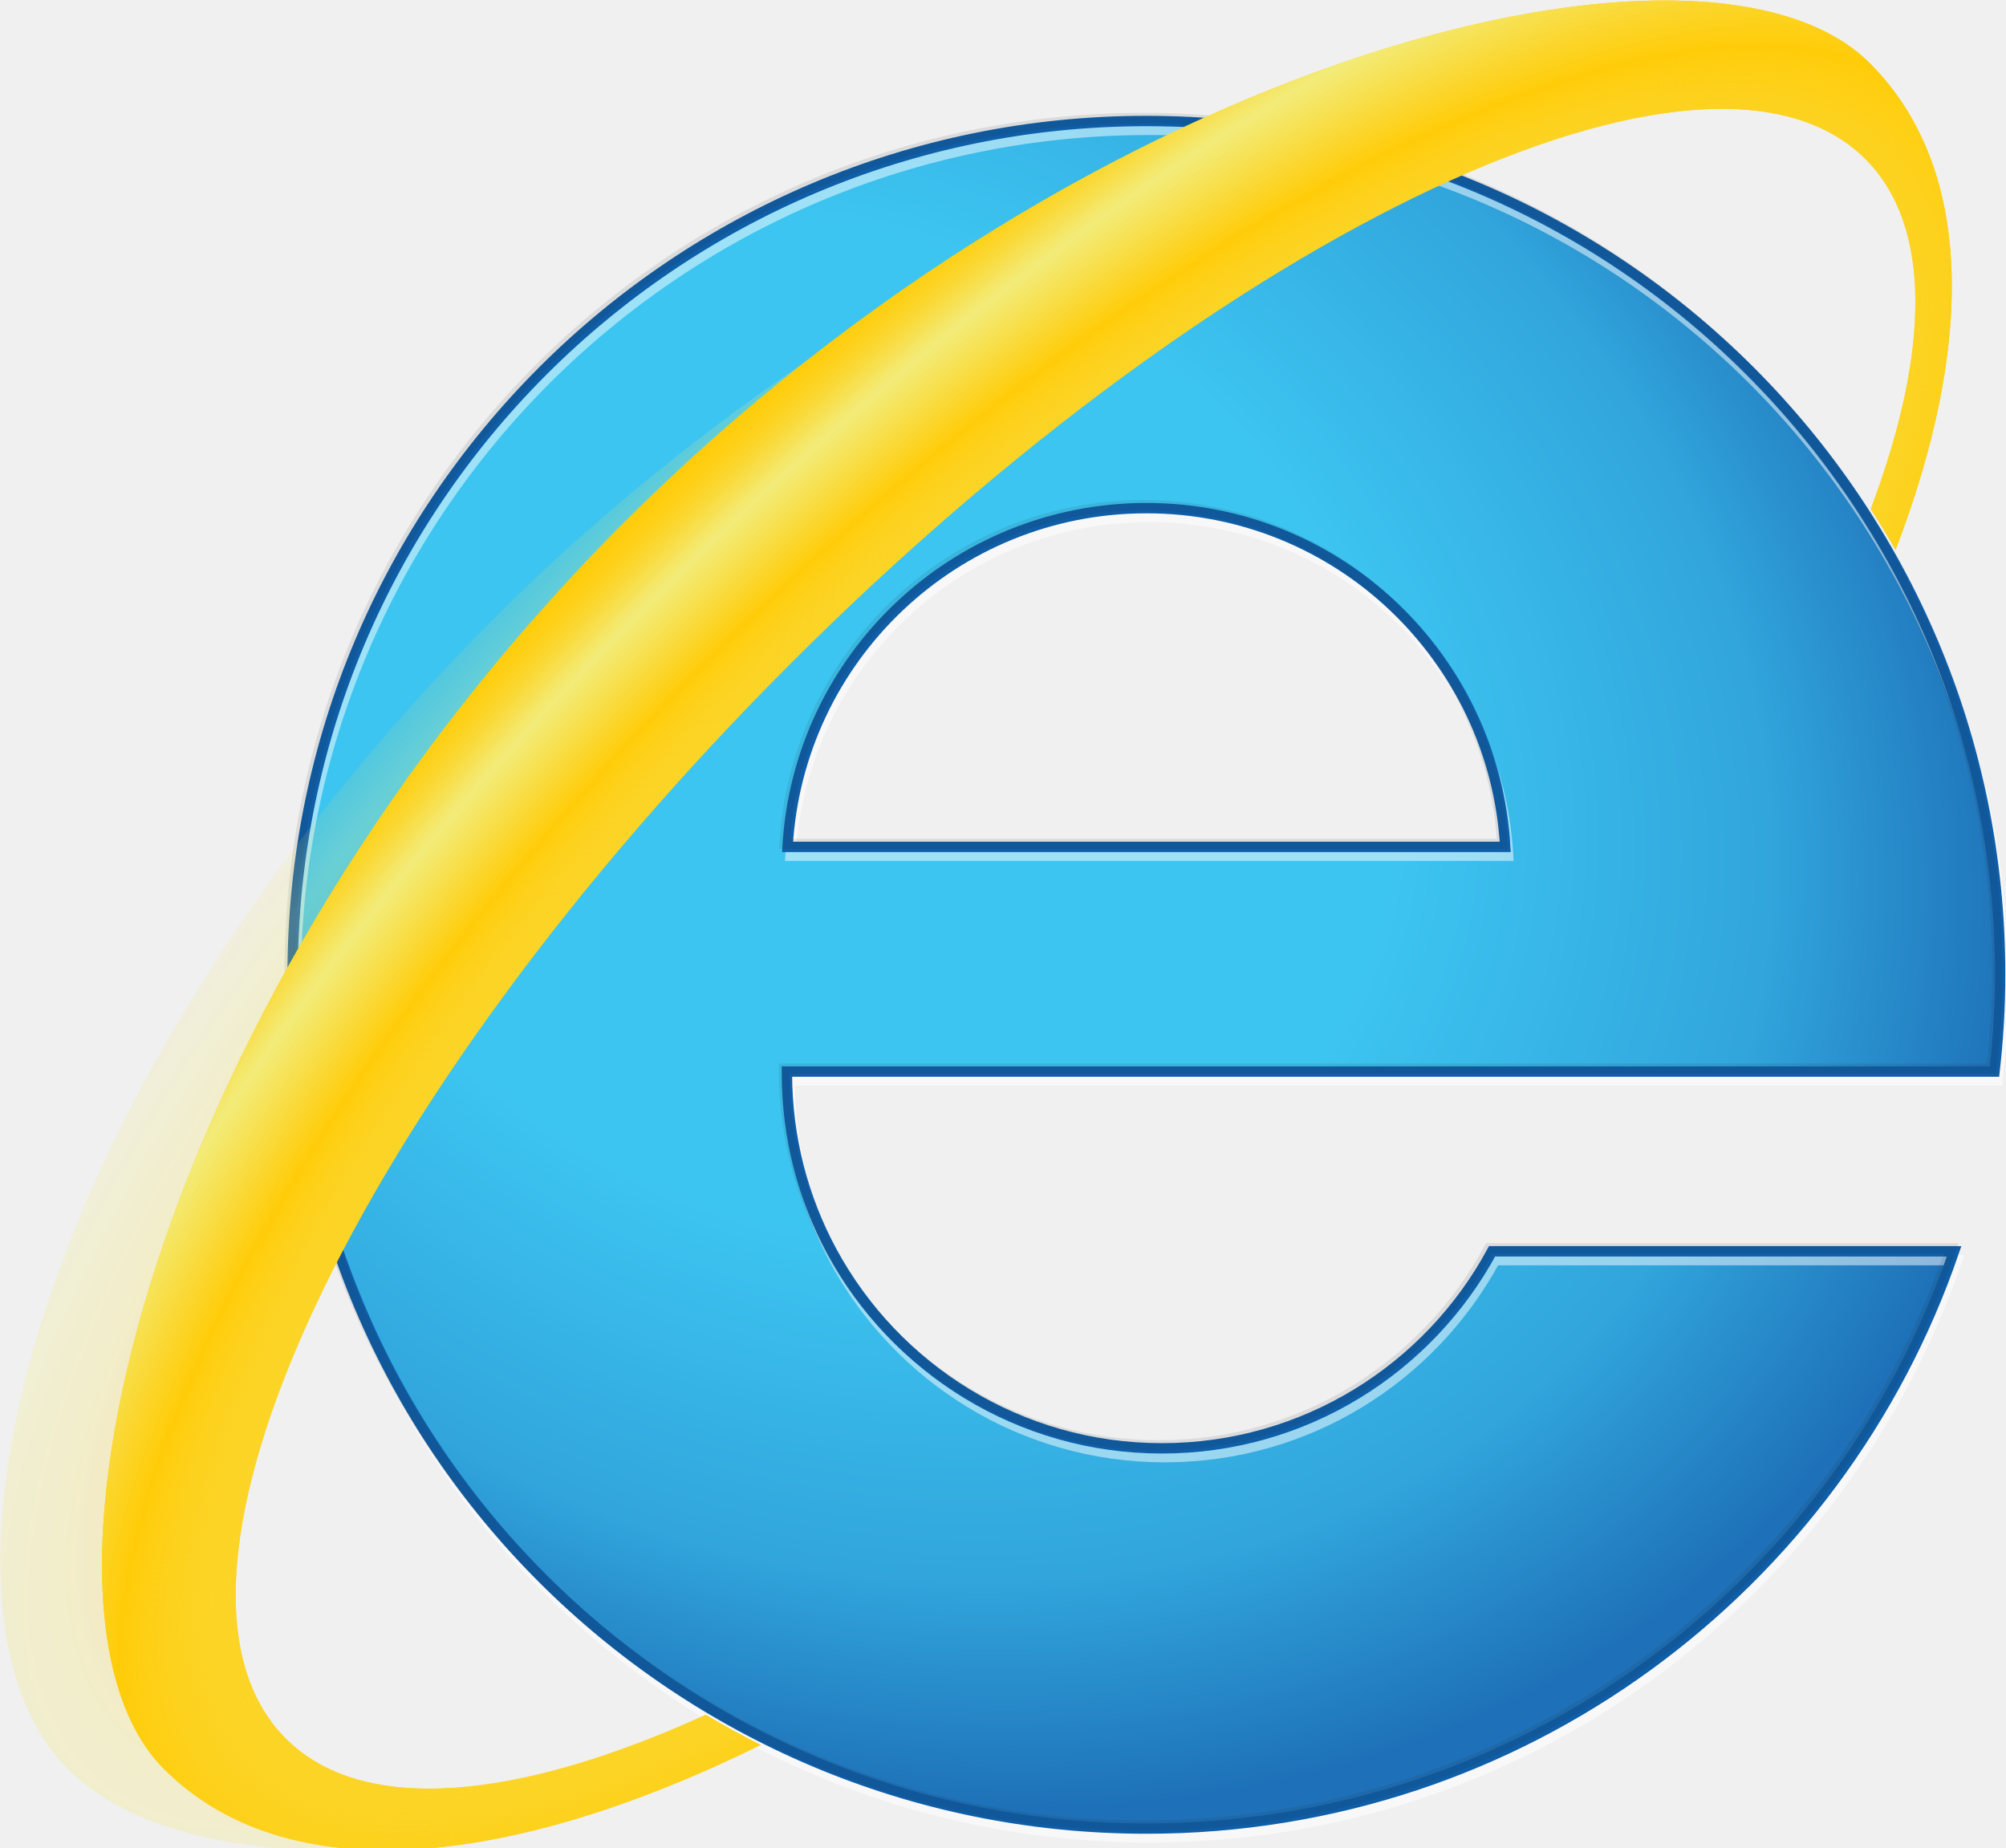
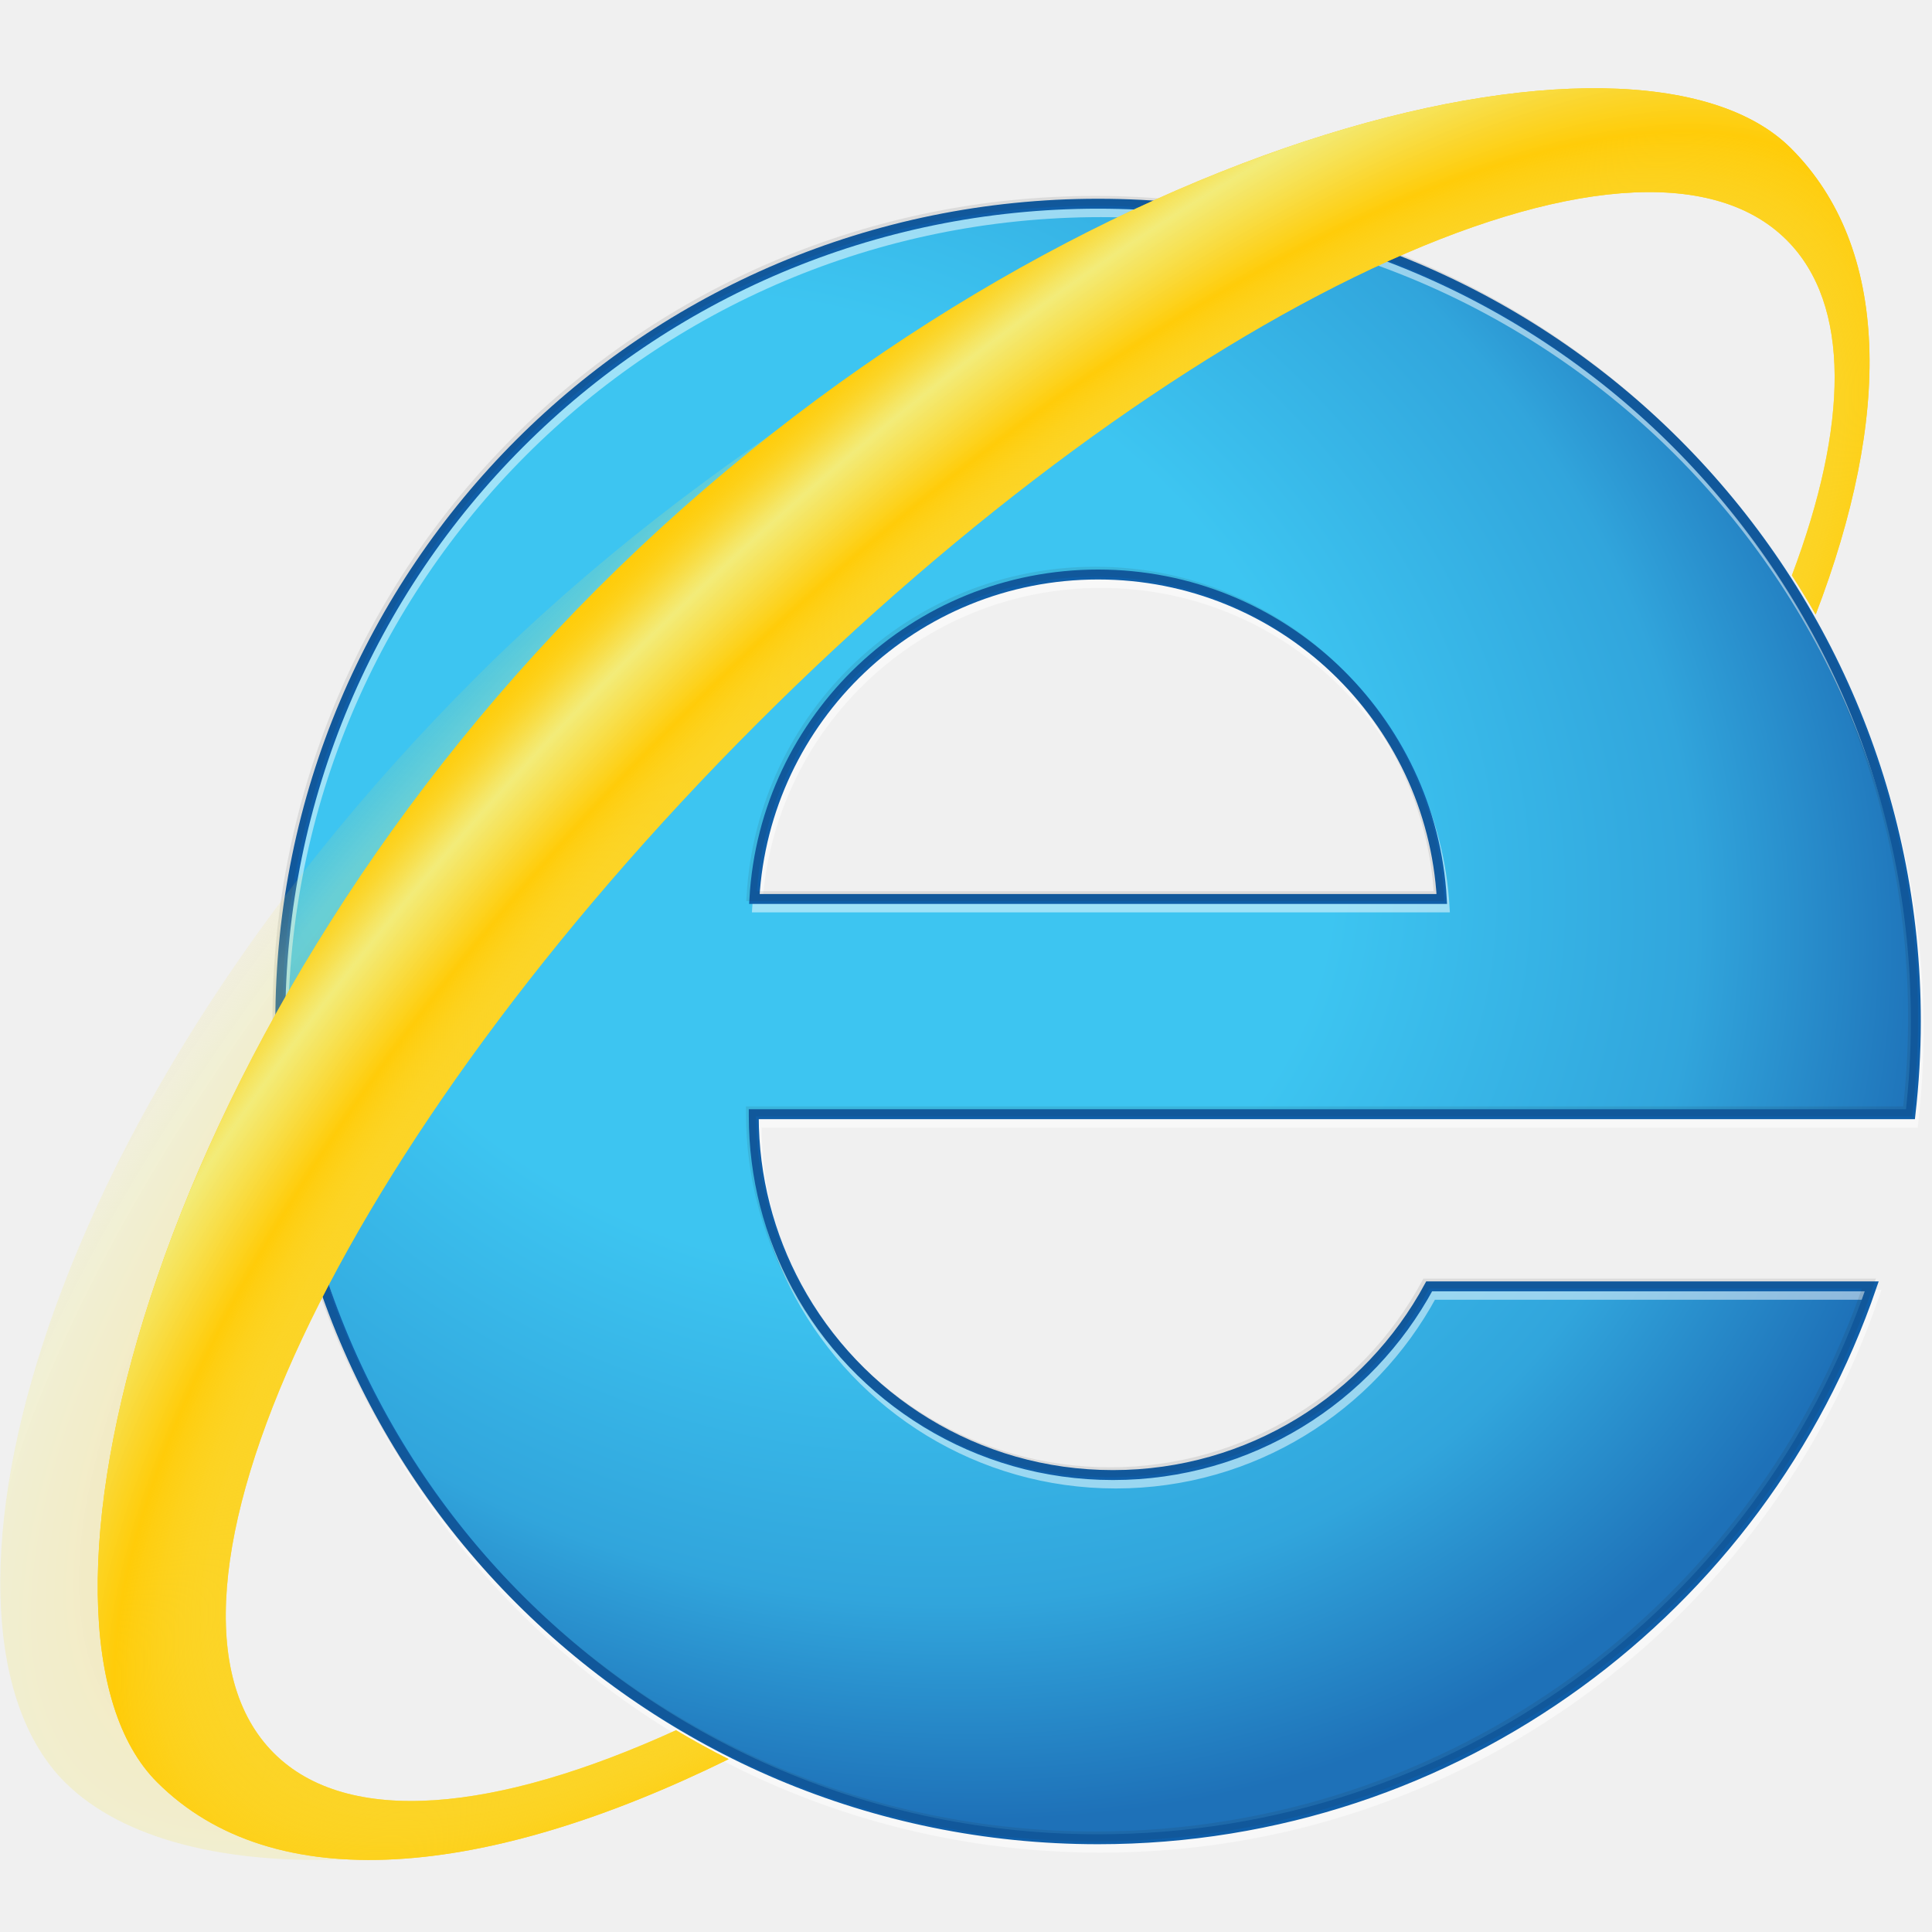
- <svg xmlns="http://www.w3.org/2000/svg" xmlns:xlink="http://www.w3.org/1999/xlink" width="109.4" height="100.775">
+ <svg xmlns="http://www.w3.org/2000/svg" xmlns:xlink="http://www.w3.org/1999/xlink" viewBox="0 -5 110 110">
  <defs>
    <radialGradient xlink:href="#a" id="d" gradientUnits="userSpaceOnUse" gradientTransform="matrix(.869 .495 -.409 .719 90.126 -29.997)" cx="157.011" cy="169.838" r="175.426" />
    <radialGradient xlink:href="#b" id="e" gradientUnits="userSpaceOnUse" gradientTransform="matrix(.71 .704 -1.877 1.894 417.713 -296.071)" cx="171.779" cy="195.98" r="78.794" />
    <radialGradient xlink:href="#c" id="f" gradientUnits="userSpaceOnUse" gradientTransform="matrix(.702 .713 -1.884 1.855 441.462 -309.291)" cx="188.84" cy="204.358" r="89.173" />
  </defs>
  <g transform="translate(15.749 -265.302) matrix(.385 0 0 .385 -30.926 239.595)">
    <radialGradient gradientUnits="userSpaceOnUse" gradientTransform="matrix(.869 .495 -.409 .719 90.126 -29.997)" r="175.426" cy="169.838" cx="157.011" id="a">
      <stop offset=".471" stop-color="#3DC5F1" />
      <stop offset=".79" stop-color="#31A5DC" />
      <stop offset="1" stop-color="#1E71B8" />
    </radialGradient>
    <path d="m204.013 271.924c-20.214 0-37.787-11.293-46.766-27.908-4.052-7.502-6.356-16.09-6.356-25.215v-.244h171.061c.508-4.504.795-9.072.795-13.711 0-66.792-54.145-120.935-120.936-120.935-66.792 0-120.937 54.144-120.937 120.935s54.145 120.936 120.937 120.936c53.076 0 98.134-34.207 114.413-81.766h-65.447c-8.977 16.615-26.552 27.908-46.764 27.908zm-2.201-133.177c27.136 0 49.306 21.229 50.829 47.983h-101.66c1.523-26.754 23.694-47.983 50.831-47.983z" fill="url(#d)" />
    <path d="m204.429 273.173c-20.213 0-37.786-11.293-46.766-27.908-4.052-7.502-6.356-16.09-6.356-25.215v-.244h171.06c.508-4.504.795-9.072.795-13.711 0-66.792-54.145-120.935-120.936-120.935s-120.934 54.143-120.934 120.935c0 66.791 54.145 120.936 120.936 120.936 53.076 0 98.134-34.207 114.413-81.766h-65.447c-8.978 16.615-26.553 27.908-46.765 27.908zm-2.201-133.177c27.136 0 49.306 21.229 50.829 47.983h-101.66c1.524-26.754 23.694-47.983 50.831-47.983z" stroke-miterlimit="10" stroke="#fff" stroke-width="1.469" fill="none" opacity=".5" />
    <path d="m204.013 271.924c-20.214 0-37.787-11.293-46.766-27.908-4.052-7.502-6.356-16.09-6.356-25.215v-.244h171.061c.508-4.504.795-9.072.795-13.711 0-66.792-54.145-120.935-120.936-120.935-66.792 0-120.937 54.144-120.937 120.935s54.145 120.936 120.937 120.936c53.076 0 98.134-34.207 114.413-81.766h-65.447c-8.977 16.615-26.552 27.908-46.764 27.908zm-2.201-133.177c27.136 0 49.306 21.229 50.829 47.983h-101.66c1.523-26.754 23.694-47.983 50.831-47.983z" stroke-miterlimit="10" stroke="#0f5ea8" stroke-width="1.469" fill="none" />
    <path d="m203.597 271.508c-20.214 0-37.787-11.293-46.767-27.908-4.052-7.502-6.356-16.09-6.356-25.215v-.244h171.061c.508-4.504.795-9.072.795-13.711 0-66.792-54.145-120.936-120.936-120.936-66.792 0-120.937 54.144-120.937 120.936 0 66.791 54.145 120.936 120.937 120.936 53.076 0 98.134-34.207 114.413-81.766h-65.447c-8.976 16.615-26.551 27.908-46.763 27.908zm-2.201-133.177c27.136 0 49.306 21.229 50.829 47.983h-101.66c1.523-26.755 23.693-47.983 50.831-47.983z" stroke-miterlimit="10" stroke="#231f20" stroke-width="1.469" fill="none" opacity=".1" />
    <radialGradient gradientUnits="userSpaceOnUse" gradientTransform="matrix(.71 .704 -1.877 1.894 417.713 -296.071)" r="78.794" cy="195.98" cx="171.779" id="b">
      <stop offset=".638" stop-color="#FFCC09" />
      <stop offset=".871" stop-color="#F2ED7E" stop-opacity=".96" />
      <stop offset=".892" stop-color="#F3EC79" stop-opacity=".806" />
      <stop offset=".917" stop-color="#F4E76A" stop-opacity=".619" />
      <stop offset=".944" stop-color="#F7E051" stop-opacity=".415" />
      <stop offset=".973" stop-color="#FBD730" stop-opacity=".2" />
      <stop offset="1" stop-color="#FFCC09" stop-opacity="0" />
    </radialGradient>
    <path d="m139.395 309.66c-26.71 12.176-48.584 14.281-59.485 3.379-22.308-22.309 9.694-90.48 71.479-152.265 61.785-61.784 129.958-93.787 152.265-71.479 9.521 9.522 9.119 27.415.759 49.583 1.224 1.896 2.398 3.824 3.518 5.789 11.229-29.285 11.103-54.192-3.663-68.957-22.891-22.891-127.825 11.614-194.547 78.338-66.721 66.72-83.358 140.643-60.715 163.286 17.253 17.254 62.211 14.289 98.166-3.396-2.649-1.334-5.241-2.764-7.777-4.278z" opacity=".25" fill="url(#e)" />
    <path d="m139.395 309.66c-26.71 12.176-48.584 14.281-59.485 3.379-22.308-22.309 9.694-90.48 71.479-152.265 61.785-61.784 129.958-93.787 152.265-71.479 9.521 9.522 9.119 27.415.759 49.583 1.224 1.896 2.398 3.824 3.518 5.789 11.229-29.285 11.103-54.192-3.663-68.957-22.891-22.891-109.786-1.605-176.507 65.118-66.723 66.723-87.764 153.861-65.12 176.506 17.253 17.254 48.578 14.289 84.533-3.396-2.651-1.334-5.243-2.764-7.779-4.278z" fill="#ffcc09" />
    <radialGradient gradientUnits="userSpaceOnUse" gradientTransform="matrix(.702 .713 -1.884 1.855 441.462 -309.291)" r="89.173" cy="204.358" cx="188.84" id="c">
      <stop offset=".558" stop-color="#F2ED7E" stop-opacity="0" />
      <stop offset=".74" stop-color="#FFCC09" />
      <stop offset=".871" stop-color="#F2ED7E" stop-opacity=".96" />
      <stop offset=".89" stop-color="#F3EB77" stop-opacity=".817" />
      <stop offset=".919" stop-color="#F5E562" stop-opacity=".603" />
      <stop offset=".954" stop-color="#F9DC40" stop-opacity=".344" />
      <stop offset=".993" stop-color="#FECF12" stop-opacity=".052" />
      <stop offset="1" stop-color="#FFCC09" stop-opacity="0" />
    </radialGradient>
    <path d="m139.395 309.66c-26.71 12.176-48.584 14.281-59.485 3.379-22.308-22.309 9.694-90.48 71.479-152.265 61.785-61.784 129.958-93.787 152.265-71.479 9.521 9.522 9.119 27.415.759 49.583 1.224 1.896 2.398 3.824 3.518 5.789 11.229-29.285 11.103-54.192-3.663-68.957-22.891-22.891-109.786-1.605-176.507 65.118-66.723 66.723-87.764 153.861-65.12 176.506 17.253 17.254 48.578 14.289 84.533-3.396-2.651-1.334-5.243-2.764-7.779-4.278z" fill="url(#f)" />
  </g>
</svg>
